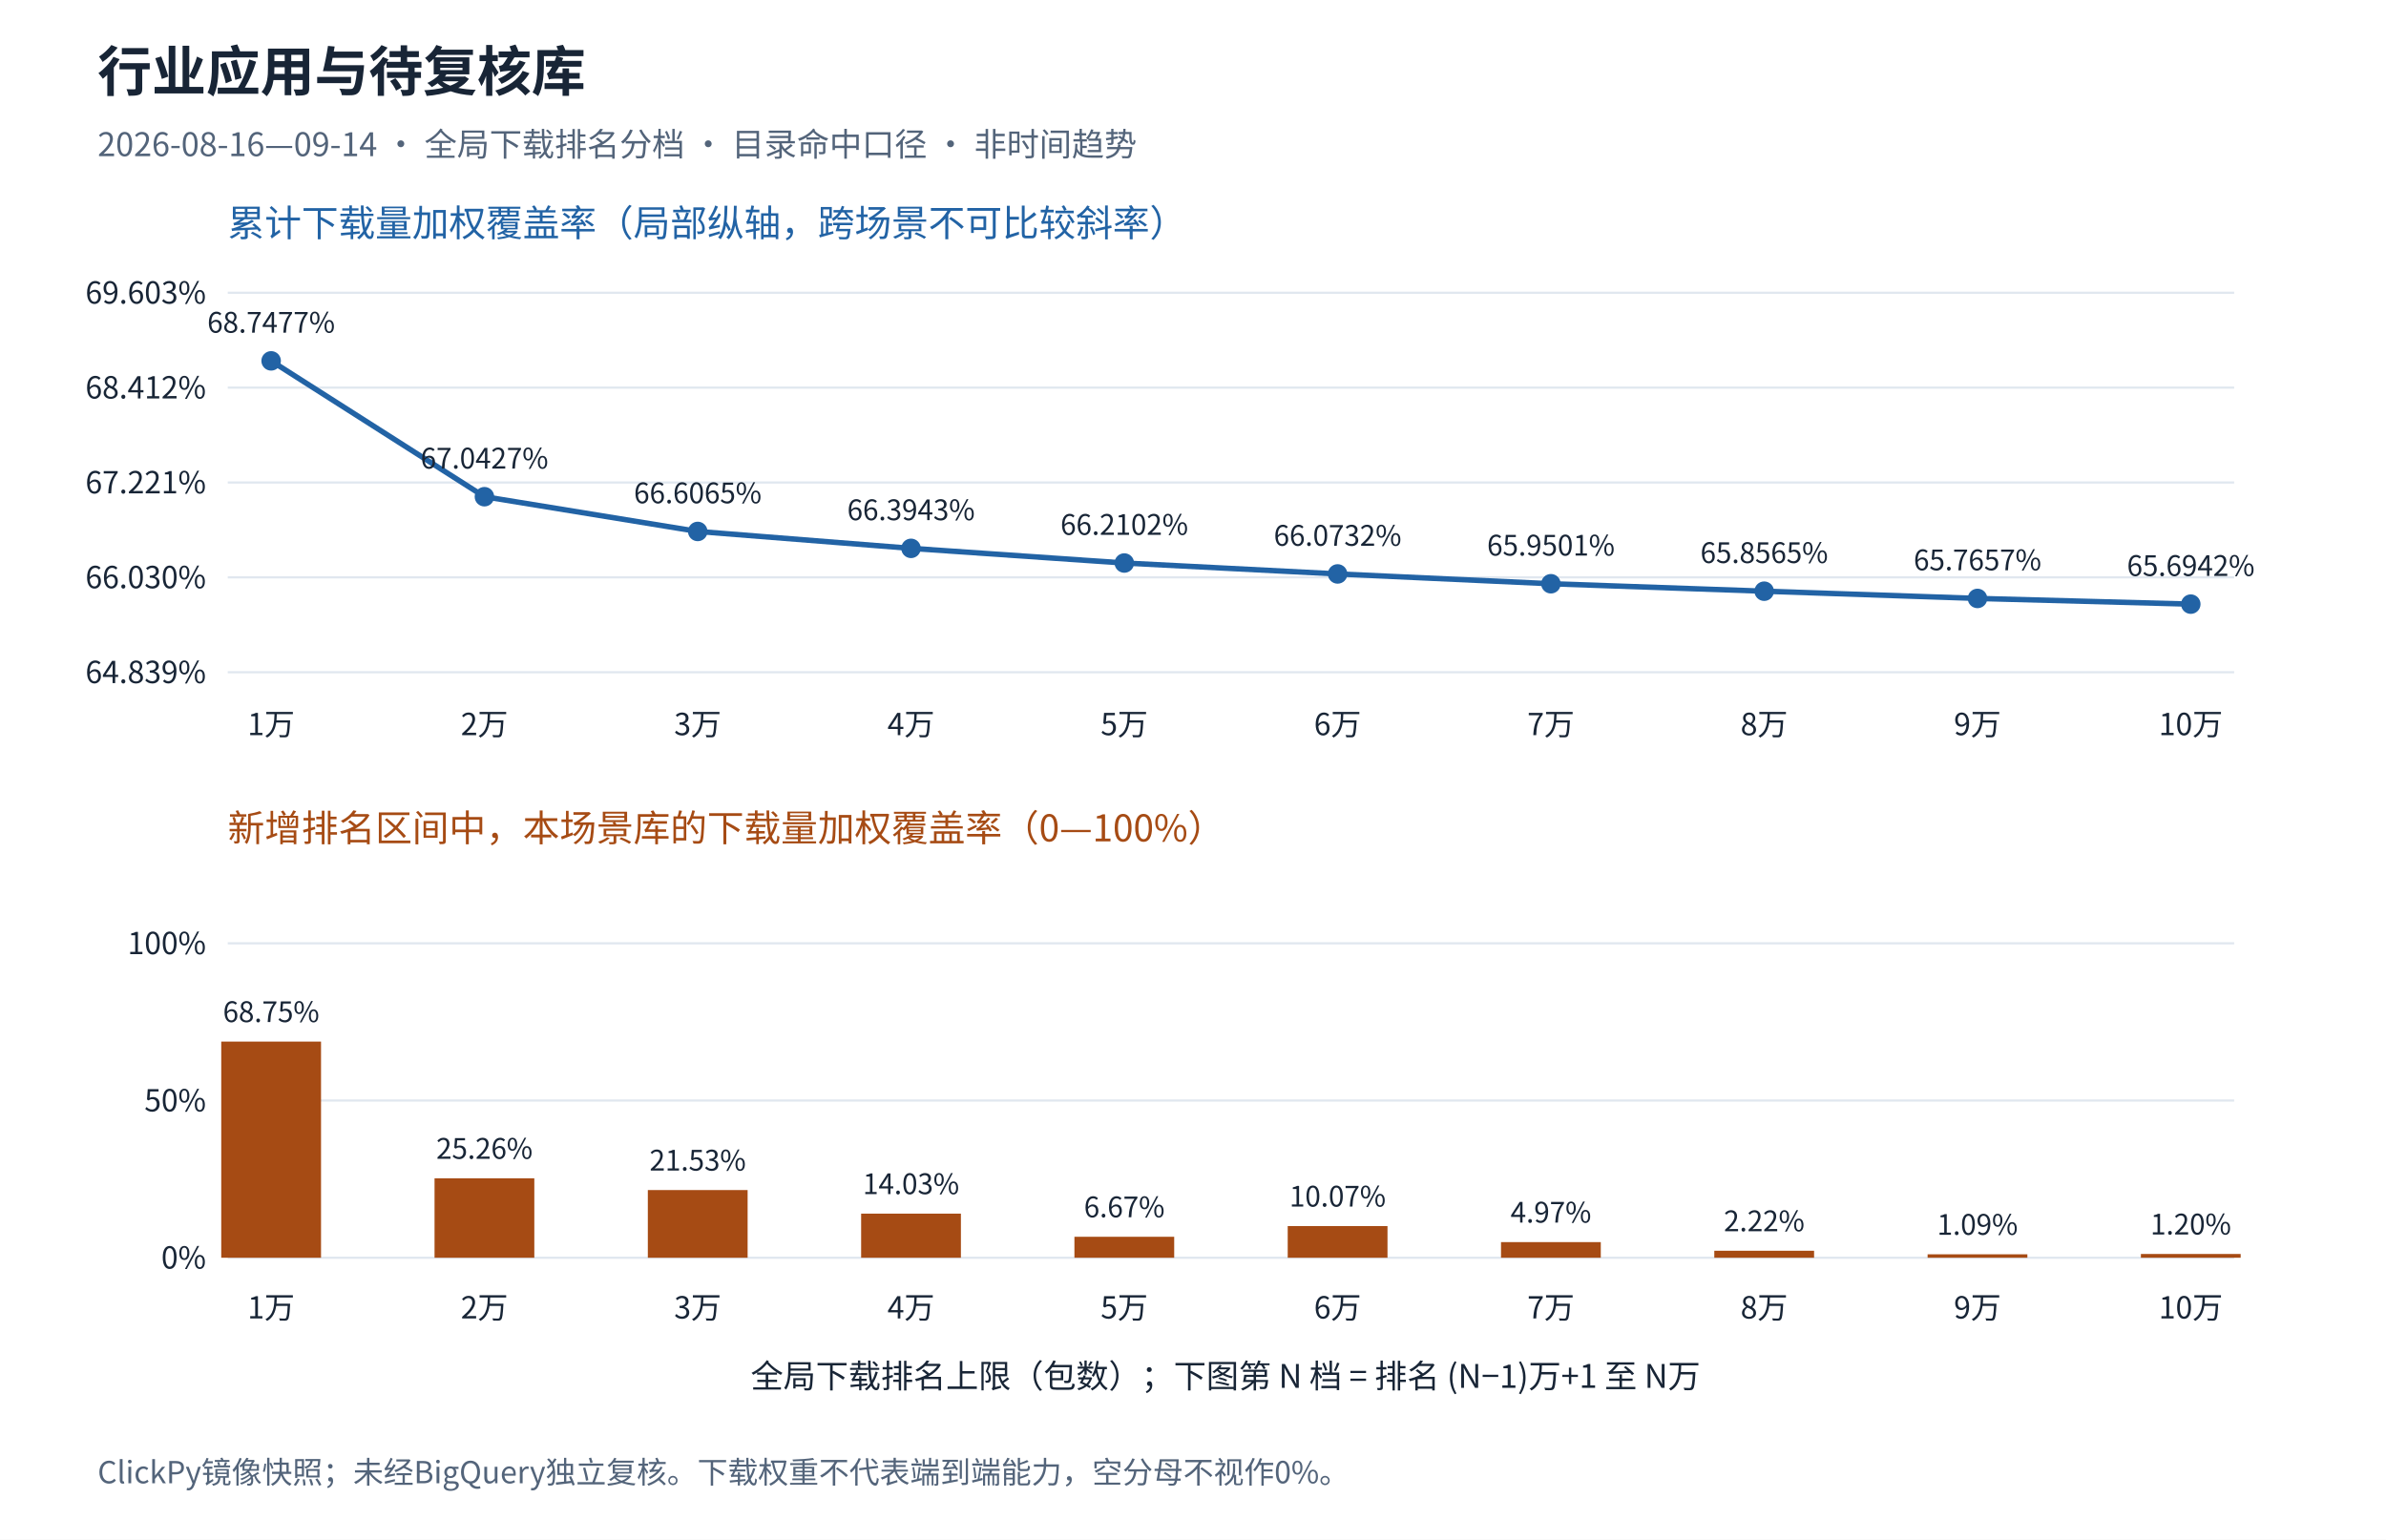
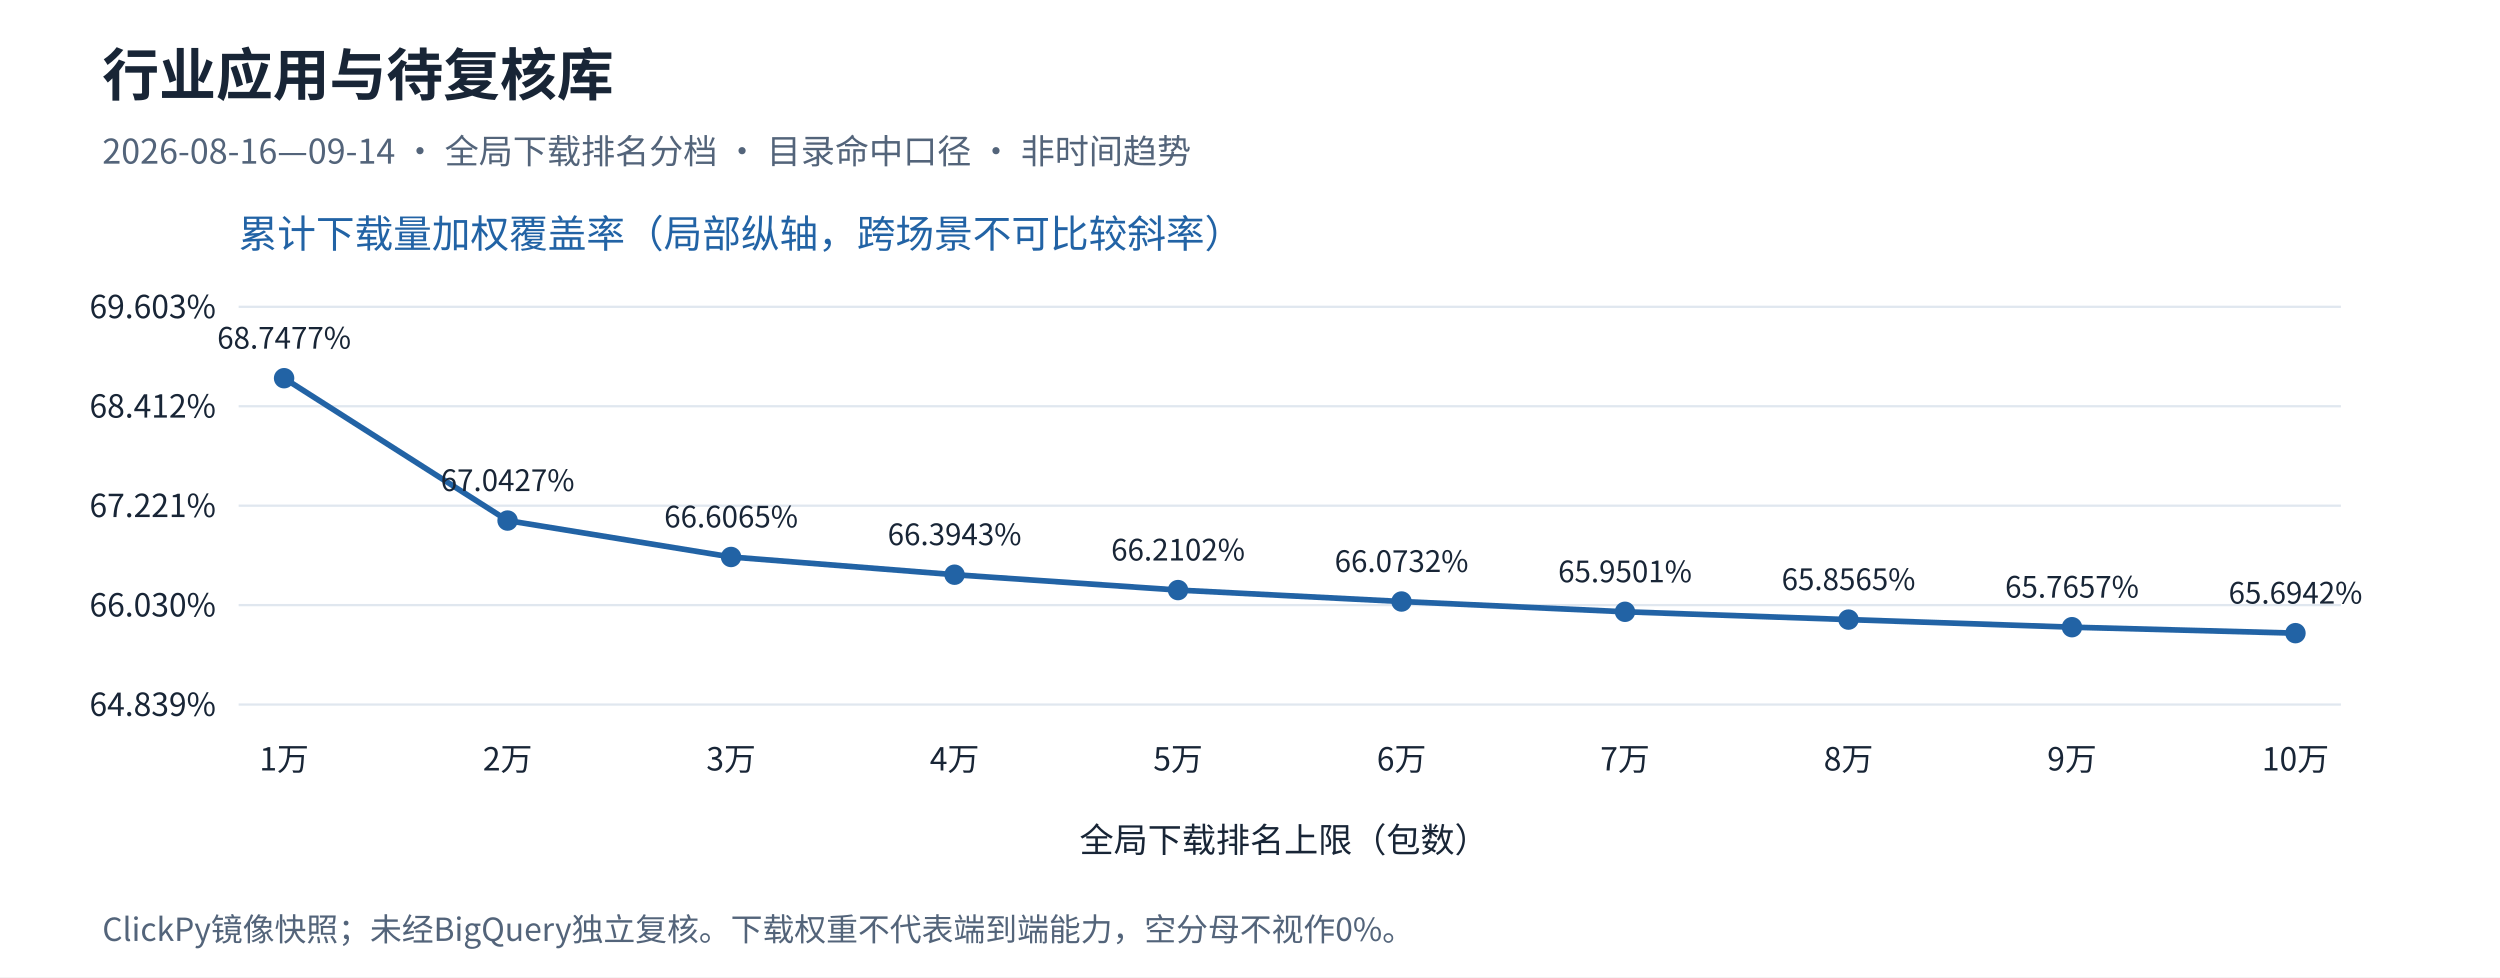
- <svg xmlns="http://www.w3.org/2000/svg" width="1100" height="710" viewBox="0 0 1100 710" role="img" aria-labelledby="title desc">
-   <rect width="1100" height="710" fill="white" />
+ <svg xmlns="http://www.w3.org/2000/svg" width="1100" height="430" viewBox="0 0 1100 430" role="img" aria-labelledby="title desc">
+   <rect width="1100" height="430" fill="white" />
  <g font-family="Microsoft YaHei, Noto Sans CJK SC, sans-serif" fill="#182536">
    <text x="45" y="42" font-size="25" font-weight="700">行业应用与待复核库</text>
    <text x="45" y="72" font-size="15" fill="#53647a">2026-08-16—09-14 · 全局下载排名分档 · 目录命中口径 · 非时间趋势</text>
    <text x="105" y="109" font-size="17" fill="#2263a5">累计下载量加权覆盖率（局部纵轴，跨场景不可比较斜率）</text>
    <path d="M105,310H1030" stroke="#e0e7ef" />
    <text x="95" y="315" text-anchor="end" font-size="14">64.839%</text>
    <path d="M105,266.25H1030" stroke="#e0e7ef" />
    <text x="95" y="271.25" text-anchor="end" font-size="14">66.030%</text>
    <path d="M105,222.5H1030" stroke="#e0e7ef" />
    <text x="95" y="227.5" text-anchor="end" font-size="14">67.221%</text>
    <path d="M105,178.75H1030" stroke="#e0e7ef" />
    <text x="95" y="183.75" text-anchor="end" font-size="14">68.412%</text>
    <path d="M105,135H1030" stroke="#e0e7ef" />
    <text x="95" y="140" text-anchor="end" font-size="14">69.603%</text>
    <polyline points="125,166.41 223.333,229.051 321.667,245.074 420,252.871 518.333,259.634 616.667,264.668 715,269.19 813.333,272.626 911.667,275.964 1010,278.59" fill="none" stroke="#2263a5" stroke-width="2.5" />
    <circle cx="125" cy="166.41" r="4.5" fill="#2263a5" />
    <text x="125" y="153.41" text-anchor="middle" font-size="13">68.7477%</text>
    <circle cx="223.333" cy="229.051" r="4.5" fill="#2263a5" />
    <text x="223.333" y="216.051" text-anchor="middle" font-size="13">67.0427%</text>
    <circle cx="321.667" cy="245.074" r="4.5" fill="#2263a5" />
    <text x="321.667" y="232.074" text-anchor="middle" font-size="13">66.6065%</text>
    <circle cx="420" cy="252.871" r="4.5" fill="#2263a5" />
    <text x="420" y="239.871" text-anchor="middle" font-size="13">66.3943%</text>
    <circle cx="518.333" cy="259.634" r="4.5" fill="#2263a5" />
    <text x="518.333" y="246.634" text-anchor="middle" font-size="13">66.2102%</text>
    <circle cx="616.667" cy="264.668" r="4.5" fill="#2263a5" />
    <text x="616.667" y="251.668" text-anchor="middle" font-size="13">66.0732%</text>
    <circle cx="715" cy="269.19" r="4.5" fill="#2263a5" />
    <text x="715" y="256.19" text-anchor="middle" font-size="13">65.9501%</text>
    <circle cx="813.333" cy="272.626" r="4.5" fill="#2263a5" />
    <text x="813.333" y="259.626" text-anchor="middle" font-size="13">65.8565%</text>
    <circle cx="911.667" cy="275.964" r="4.5" fill="#2263a5" />
    <text x="911.667" y="262.964" text-anchor="middle" font-size="13">65.7657%</text>
    <circle cx="1010" cy="278.59" r="4.5" fill="#2263a5" />
    <text x="1010" y="265.59" text-anchor="middle" font-size="13">65.6942%</text>
-     <text x="105" y="388" font-size="17" fill="#a64b14">新增排名区间中，本场景库的下载量加权覆盖率（0—100%）</text>
-     <path d="M105,580H1030" stroke="#e0e7ef" />
-     <text x="95" y="585" text-anchor="end" font-size="14">0%</text>
-     <path d="M105,507.5H1030" stroke="#e0e7ef" />
-     <text x="95" y="512.5" text-anchor="end" font-size="14">50%</text>
-     <path d="M105,435H1030" stroke="#e0e7ef" />
-     <text x="95" y="440" text-anchor="end" font-size="14">100%</text>
-     <rect x="102" y="480.316" width="46" height="99.684" fill="#a64b14" />
-     <text x="125" y="471.316" text-anchor="middle" font-size="13">68.75%</text>
-     <text x="125" y="608" text-anchor="middle" font-size="14">1万</text>
    <text x="125" y="339" text-anchor="middle" font-size="14">1万</text>
-     <rect x="200.333" y="543.371" width="46" height="36.629" fill="#a64b14" />
-     <text x="223.333" y="534.371" text-anchor="middle" font-size="13">25.26%</text>
-     <text x="223.333" y="608" text-anchor="middle" font-size="14">2万</text>
    <text x="223.333" y="339" text-anchor="middle" font-size="14">2万</text>
-     <rect x="298.667" y="548.786" width="46" height="31.214" fill="#a64b14" />
-     <text x="321.667" y="539.786" text-anchor="middle" font-size="13">21.53%</text>
-     <text x="321.667" y="608" text-anchor="middle" font-size="14">3万</text>
    <text x="321.667" y="339" text-anchor="middle" font-size="14">3万</text>
-     <rect x="397" y="559.656" width="46" height="20.344" fill="#a64b14" />
-     <text x="420" y="550.656" text-anchor="middle" font-size="13">14.03%</text>
-     <text x="420" y="608" text-anchor="middle" font-size="14">4万</text>
    <text x="420" y="339" text-anchor="middle" font-size="14">4万</text>
-     <rect x="495.333" y="570.331" width="46" height="9.669" fill="#a64b14" />
-     <text x="518.333" y="561.331" text-anchor="middle" font-size="13">6.67%</text>
-     <text x="518.333" y="608" text-anchor="middle" font-size="14">5万</text>
    <text x="518.333" y="339" text-anchor="middle" font-size="14">5万</text>
-     <rect x="593.667" y="565.396" width="46" height="14.604" fill="#a64b14" />
-     <text x="616.667" y="556.396" text-anchor="middle" font-size="13">10.07%</text>
-     <text x="616.667" y="608" text-anchor="middle" font-size="14">6万</text>
    <text x="616.667" y="339" text-anchor="middle" font-size="14">6万</text>
-     <rect x="692" y="572.79" width="46" height="7.21" fill="#a64b14" />
-     <text x="715" y="563.79" text-anchor="middle" font-size="13">4.97%</text>
-     <text x="715" y="608" text-anchor="middle" font-size="14">7万</text>
    <text x="715" y="339" text-anchor="middle" font-size="14">7万</text>
-     <rect x="790.333" y="576.774" width="46" height="3.226" fill="#a64b14" />
-     <text x="813.333" y="567.774" text-anchor="middle" font-size="13">2.22%</text>
-     <text x="813.333" y="608" text-anchor="middle" font-size="14">8万</text>
    <text x="813.333" y="339" text-anchor="middle" font-size="14">8万</text>
-     <rect x="888.667" y="578.413" width="46" height="1.587" fill="#a64b14" />
-     <text x="911.667" y="569.413" text-anchor="middle" font-size="13">1.09%</text>
-     <text x="911.667" y="608" text-anchor="middle" font-size="14">9万</text>
    <text x="911.667" y="339" text-anchor="middle" font-size="14">9万</text>
-     <rect x="987" y="578.265" width="46" height="1.735" fill="#a64b14" />
-     <text x="1010" y="569.265" text-anchor="middle" font-size="13">1.20%</text>
-     <text x="1010" y="608" text-anchor="middle" font-size="14">10万</text>
    <text x="1010" y="339" text-anchor="middle" font-size="14">10万</text>
-     <text x="565" y="640" text-anchor="middle" font-size="15">全局下载排名上限（包数）；下图第 N 档 = 排名 (N−1)万+1 至 N万</text>
-     <text x="45" y="684" font-size="14" fill="#53647a">ClickPy镜像快照；未经BigQuery独立复核。下载权重不代表端到端能力，空分母不视作0%。</text>
+     <text x="565" y="375" text-anchor="middle" font-size="15">全局下载排名上限（包数）</text>
+     <text x="45" y="414" font-size="14" fill="#53647a">ClickPy镜像快照；未经BigQuery独立复核。下载权重不代表端到端能力，空分母不视作0%。</text>
  </g>
</svg>
